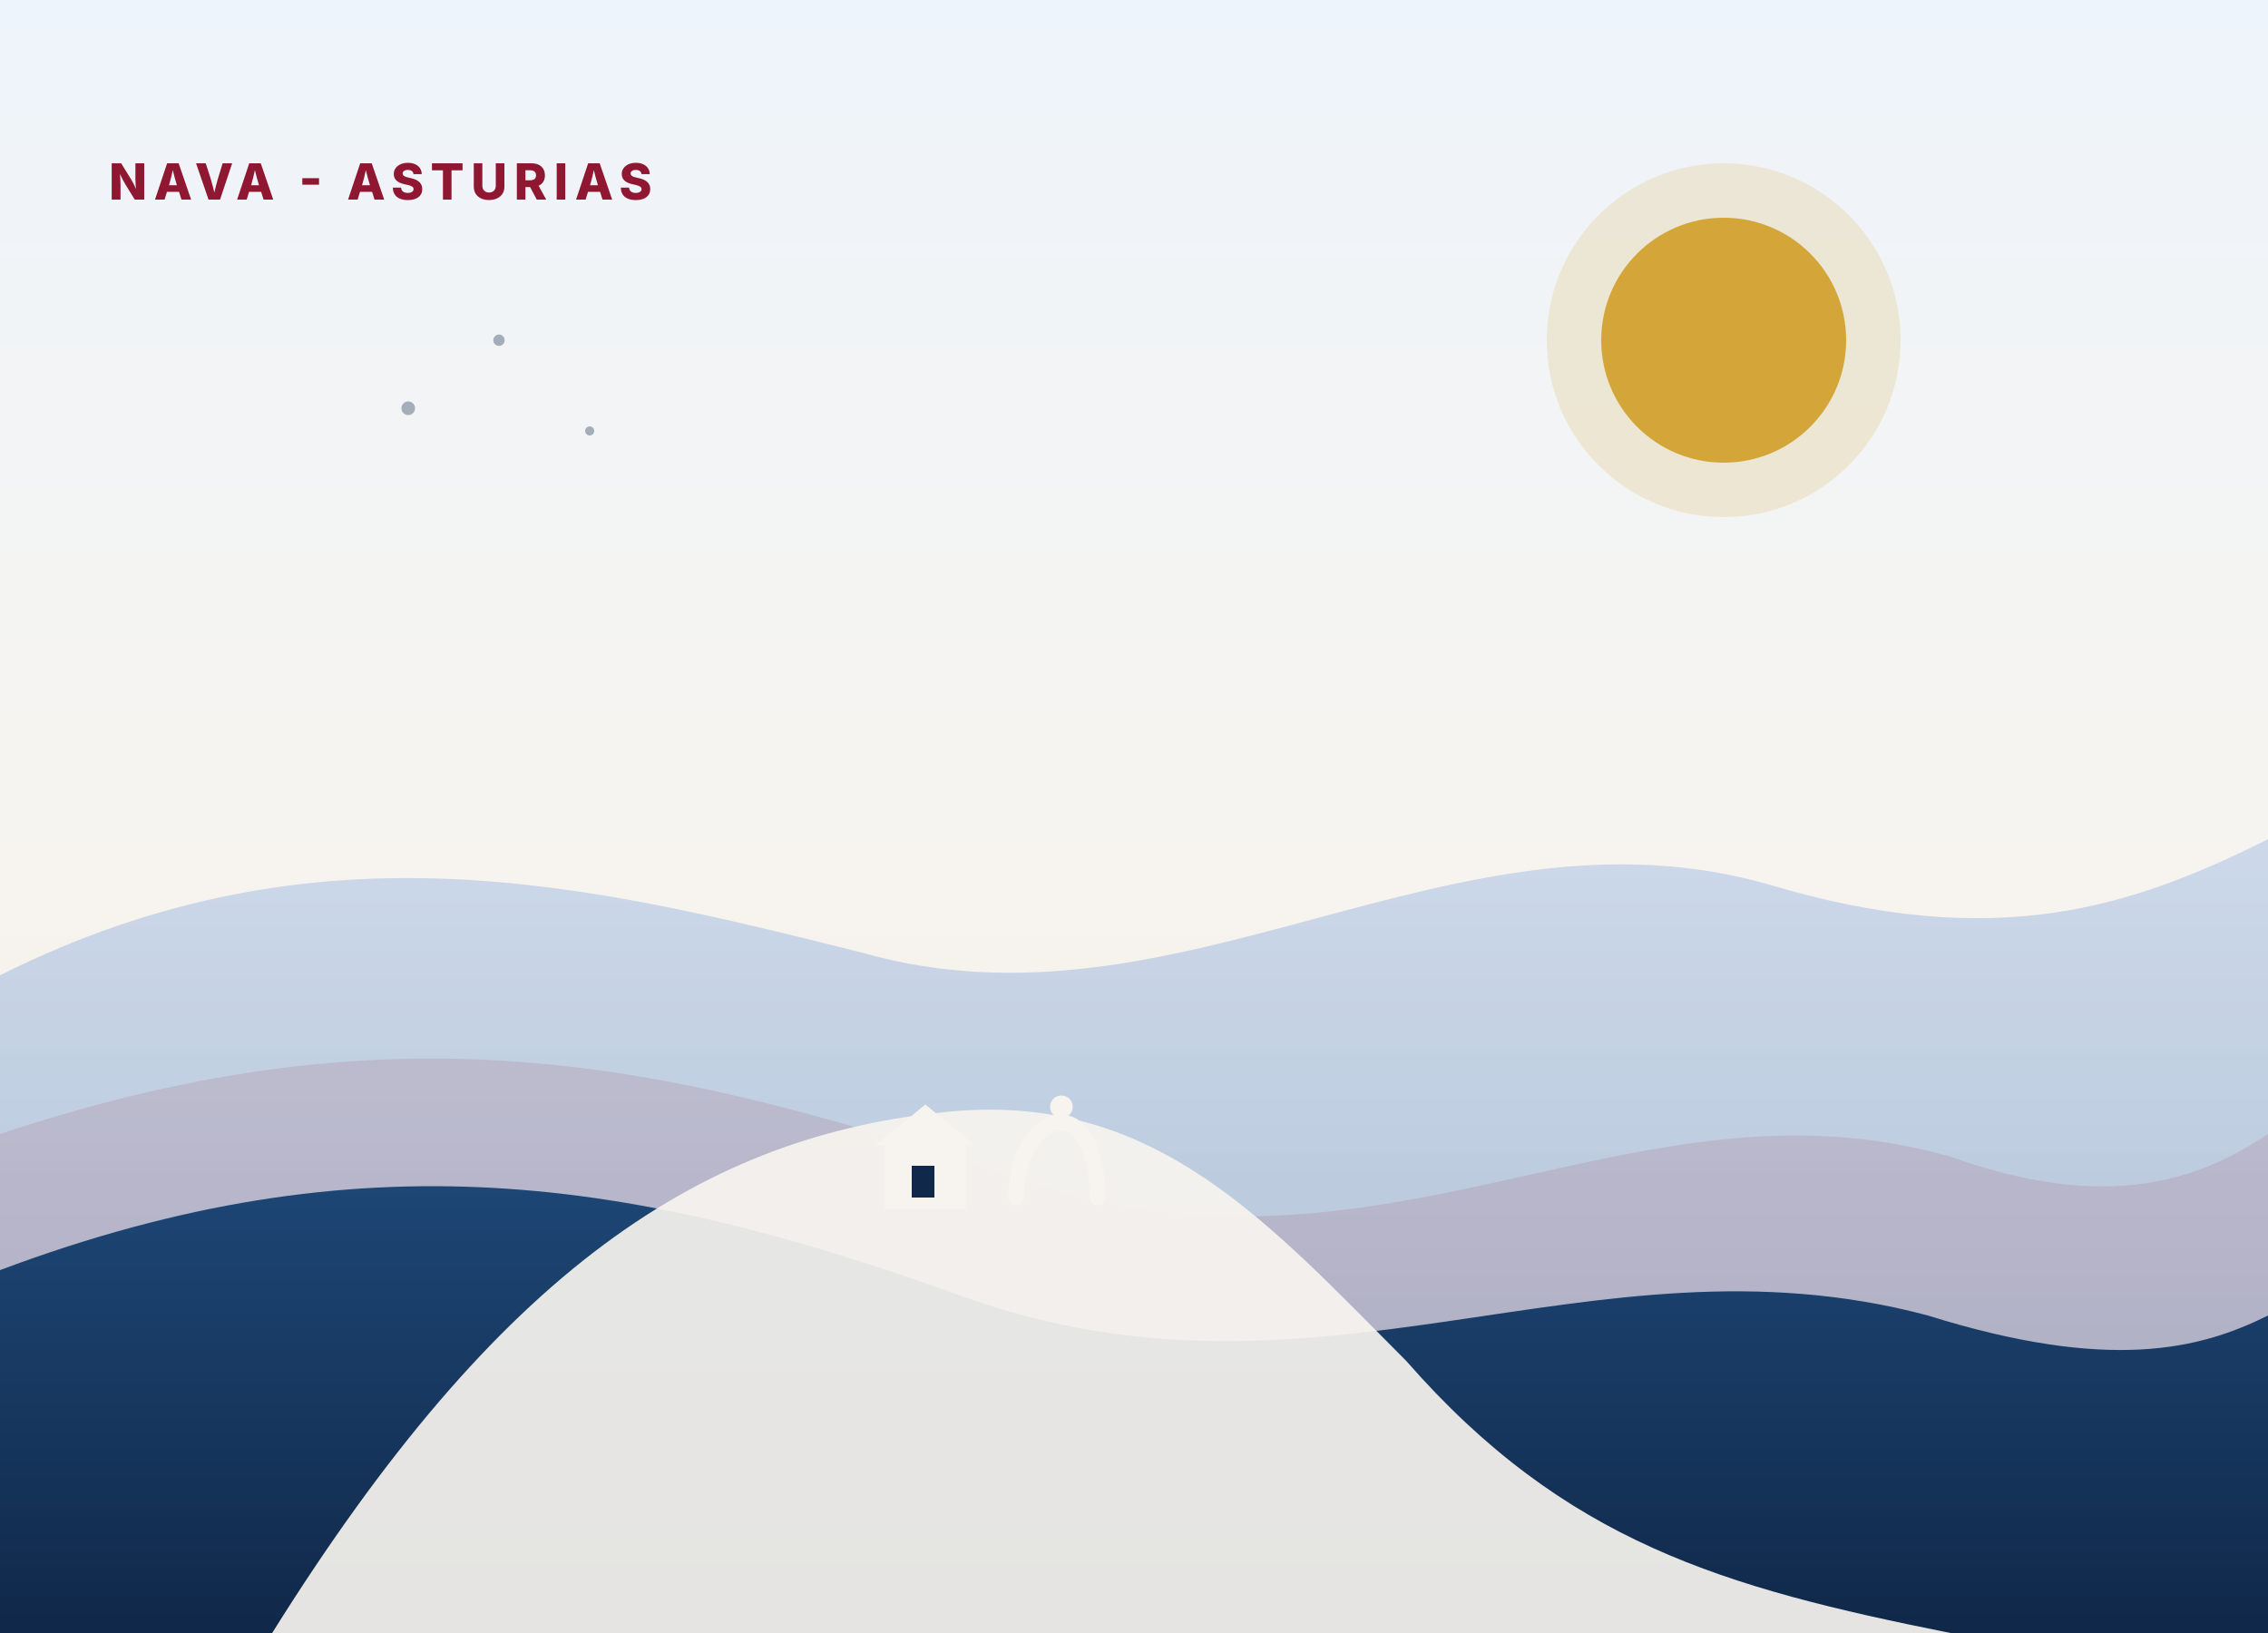
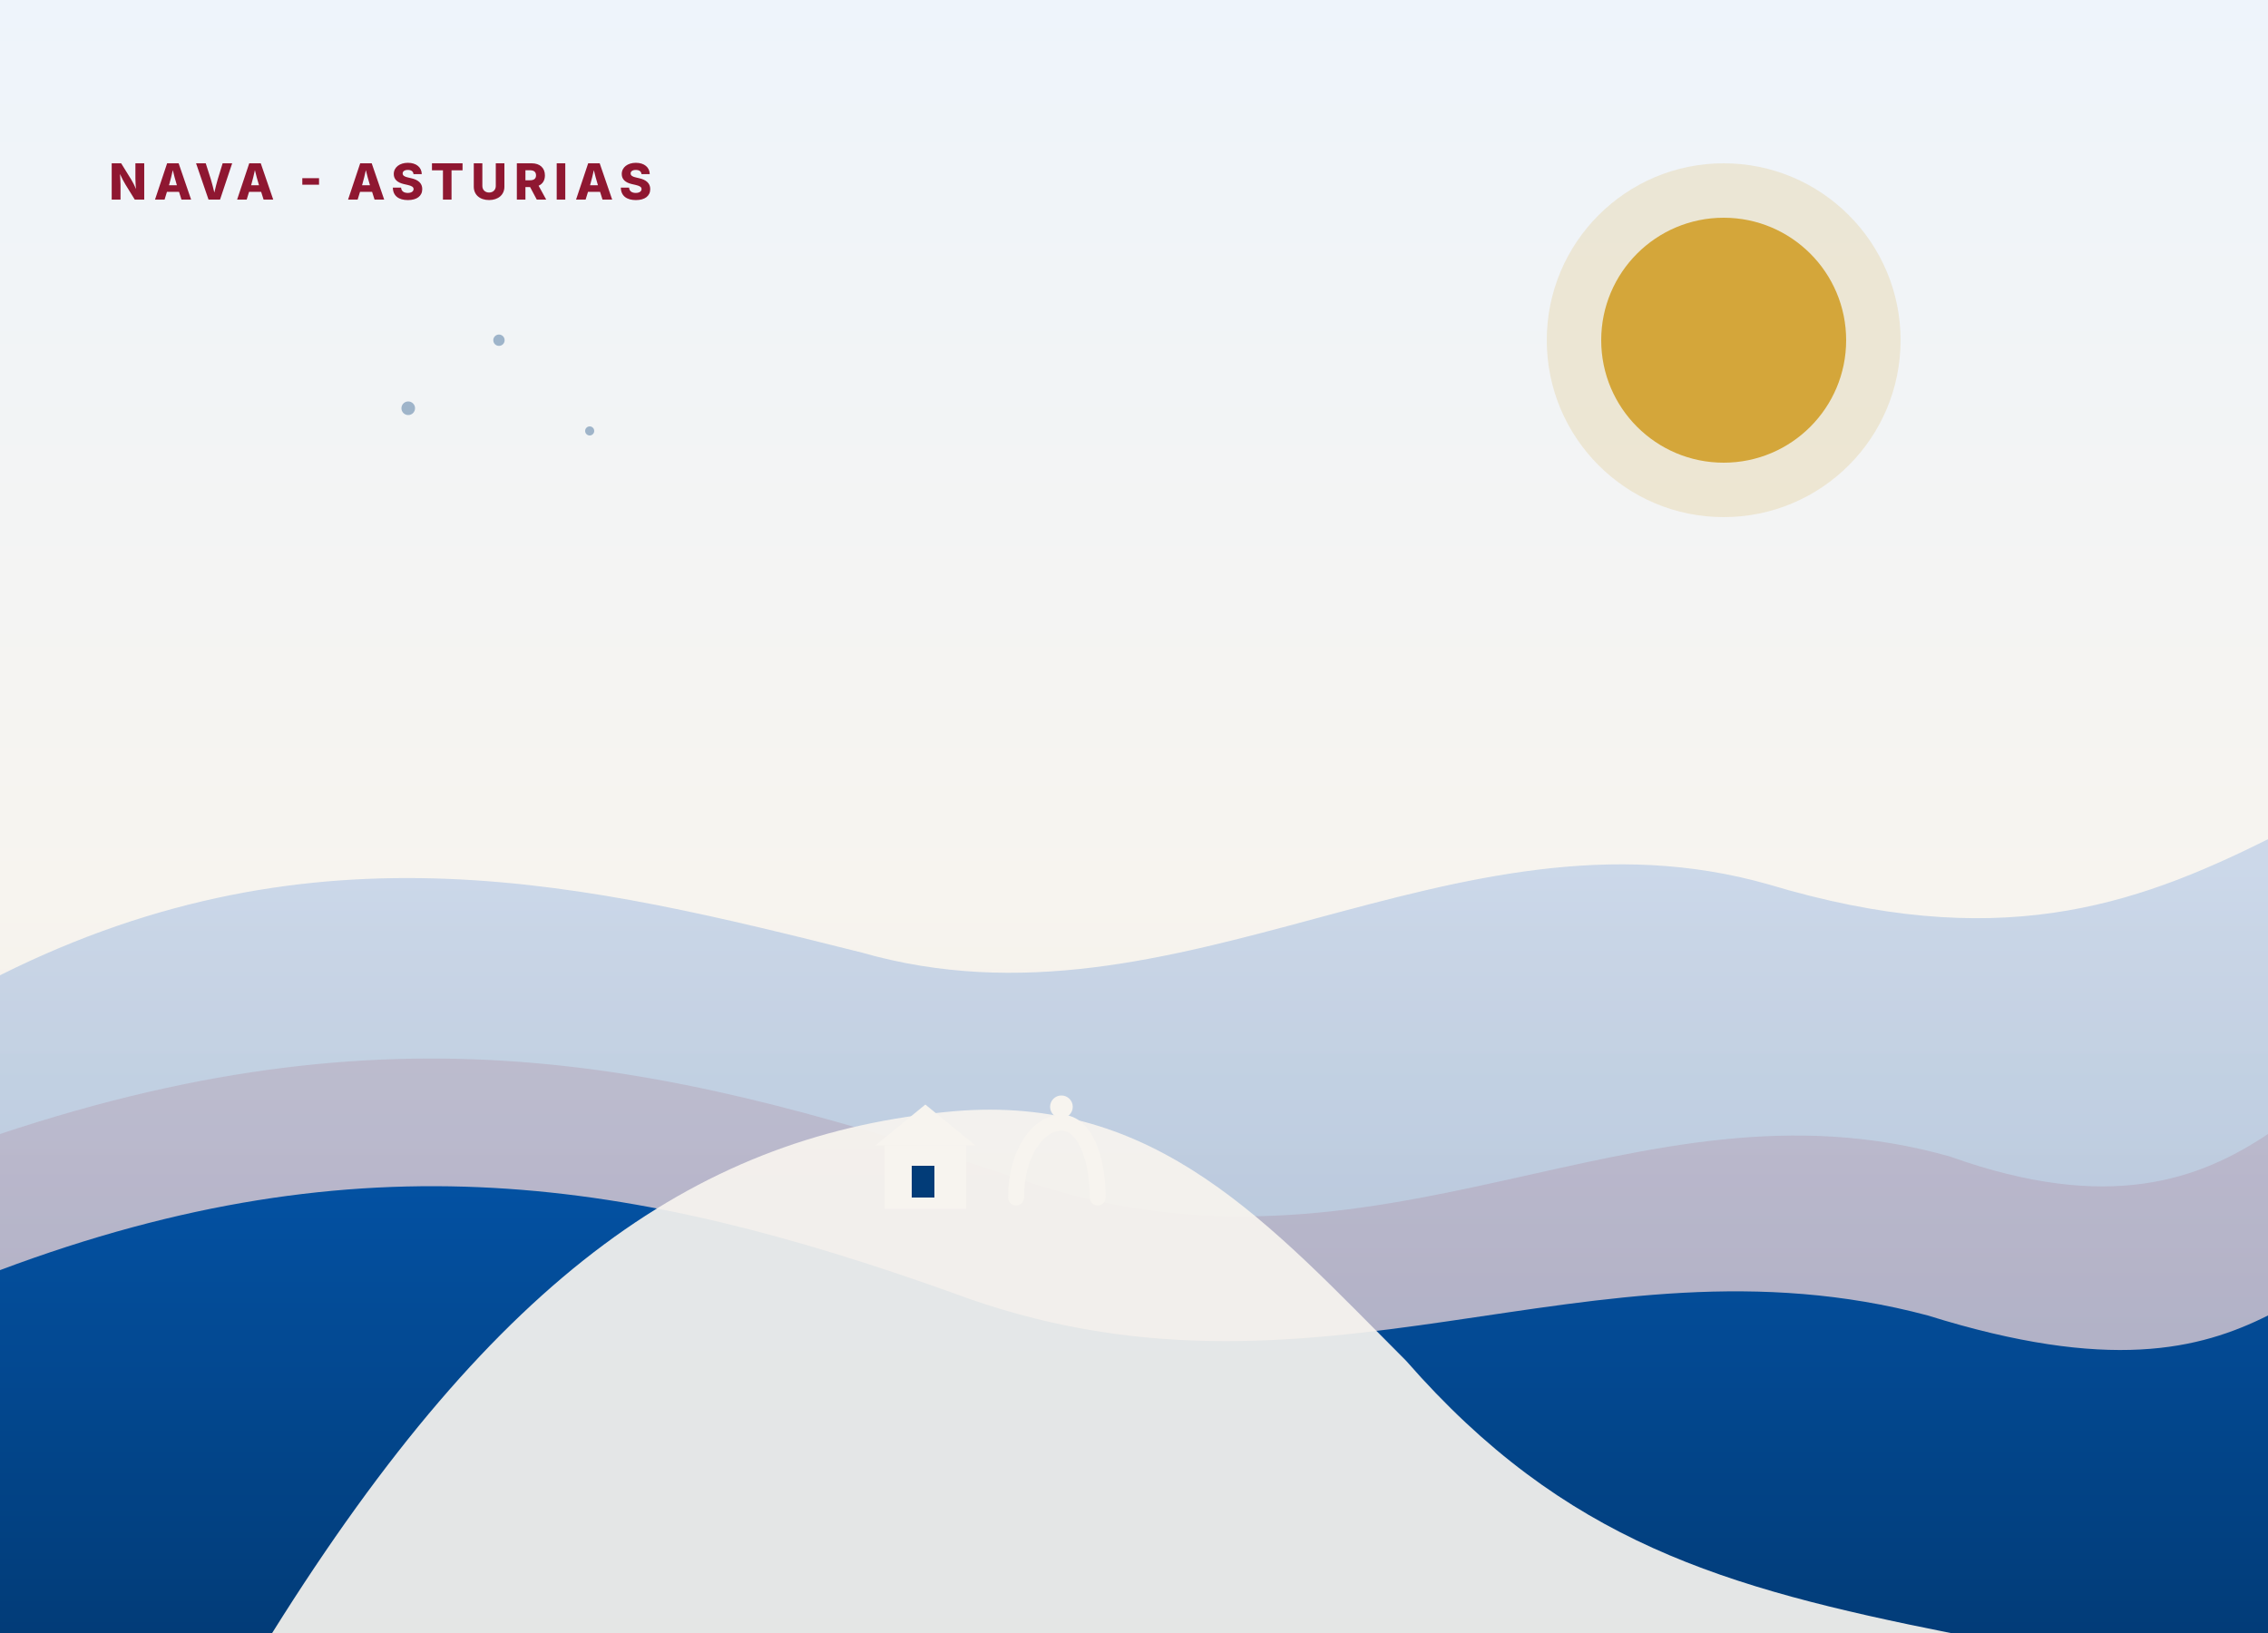
<svg xmlns="http://www.w3.org/2000/svg" viewBox="0 0 1000 720" role="img" aria-labelledby="hillsTitle hillsDesc">
  <defs>
    <linearGradient id="sky" x1="0" y1="0" x2="0" y2="1">
      <stop offset="0%" stop-color="#eef4fb" />
      <stop offset="55%" stop-color="#f7f4ef" />
      <stop offset="100%" stop-color="#ebe4d8" />
    </linearGradient>
    <linearGradient id="hillFar" x1="0" y1="0" x2="0" y2="1">
      <stop offset="0%" stop-color="#c5d4e8" />
      <stop offset="100%" stop-color="#9eb4d0" />
    </linearGradient>
    <linearGradient id="hillMid" x1="0" y1="0" x2="0" y2="1">
-       <stop offset="0%" stop-color="#1d4675" />
-       <stop offset="100%" stop-color="#102849" />
+       <stop offset="0%" stop-color="#0351A2" />
+       <stop offset="100%" stop-color="#023C78" />
    </linearGradient>
  </defs>
  <rect width="1000" height="720" fill="url(#sky)" />
  <circle cx="760" cy="150" r="54" fill="#d4a63a" />
  <circle cx="760" cy="150" r="78" fill="#d4a63a" opacity=".18" />
  <path d="M0 430 C140 360 260 390 380 420 C520 460 640 350 780 390 C880 420 940 400 1000 370 V720 H0 Z" fill="url(#hillFar)" opacity=".85" />
  <path d="M0 500 C180 440 300 470 450 520 C610 575 720 470 860 510 C930 535 970 520 1000 500 V720 H0 Z" fill="#8f1731" opacity=".12" />
  <path d="M0 560 C160 500 280 520 420 570 C580 630 700 540 850 580 C930 605 970 595 1000 580 V720 H0 Z" fill="url(#hillMid)" />
  <path d="M120 720 C220 560 310 500 420 490 C510 482 560 540 620 600 C690 680 760 700 860 720 Z" fill="#f7f4ef" opacity=".92" />
  <path d="M390 505 h36 v28 h-36 z" fill="#f7f4ef" />
  <path d="M386 505 l22 -18 22 18 z" fill="#f7f4ef" />
-   <rect x="402" y="514" width="10" height="14" fill="#102849" />
+   <rect x="402" y="514" width="10" height="14" fill="#023C78" />
  <path d="M448 528 C448 508 458 495 468 495 C478 495 484 510 484 528" fill="none" stroke="#f7f4ef" stroke-width="7" stroke-linecap="round" />
  <circle cx="468" cy="488" r="5" fill="#f7f4ef" />
-   <g opacity=".35" fill="#102849">
+   <g opacity=".35" fill="#023C78">
    <circle cx="180" cy="180" r="3" />
    <circle cx="220" cy="150" r="2.5" />
    <circle cx="260" cy="190" r="2" />
  </g>
  <text x="48" y="88" font-family="Inter, system-ui, sans-serif" font-size="22" font-weight="800" fill="#8f1731" letter-spacing="3">NAVA - ASTURIAS</text>
</svg>
